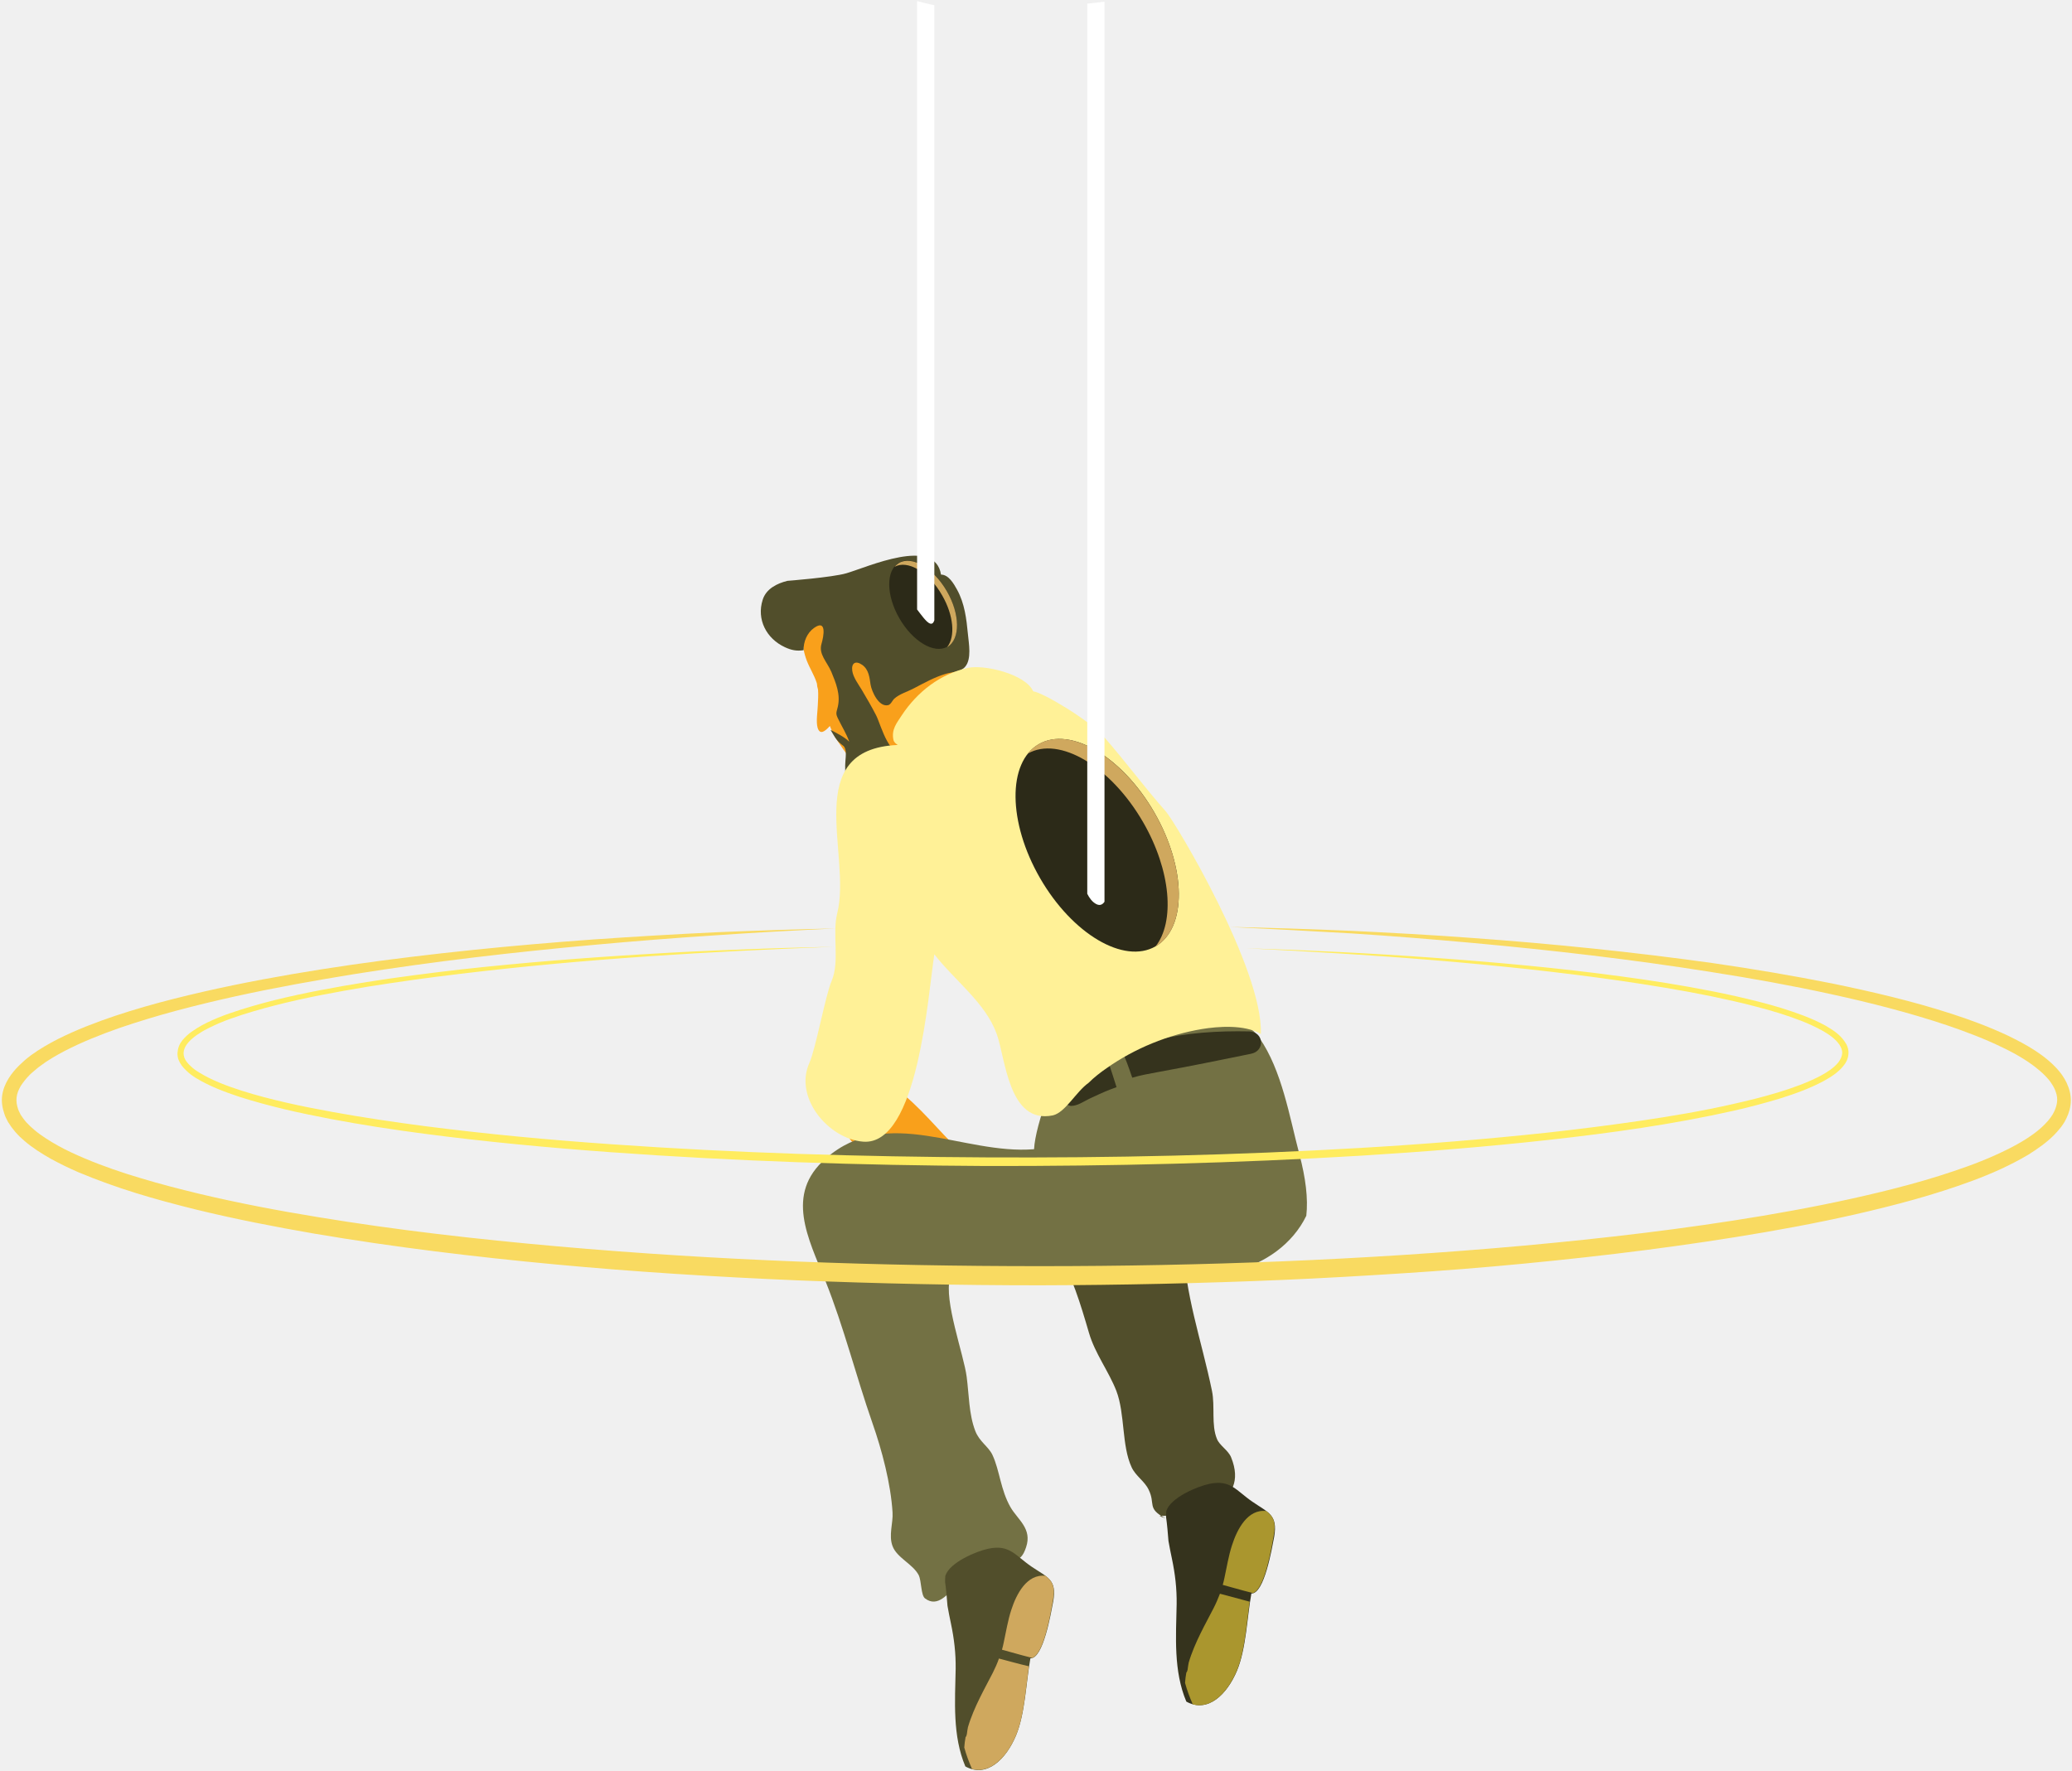
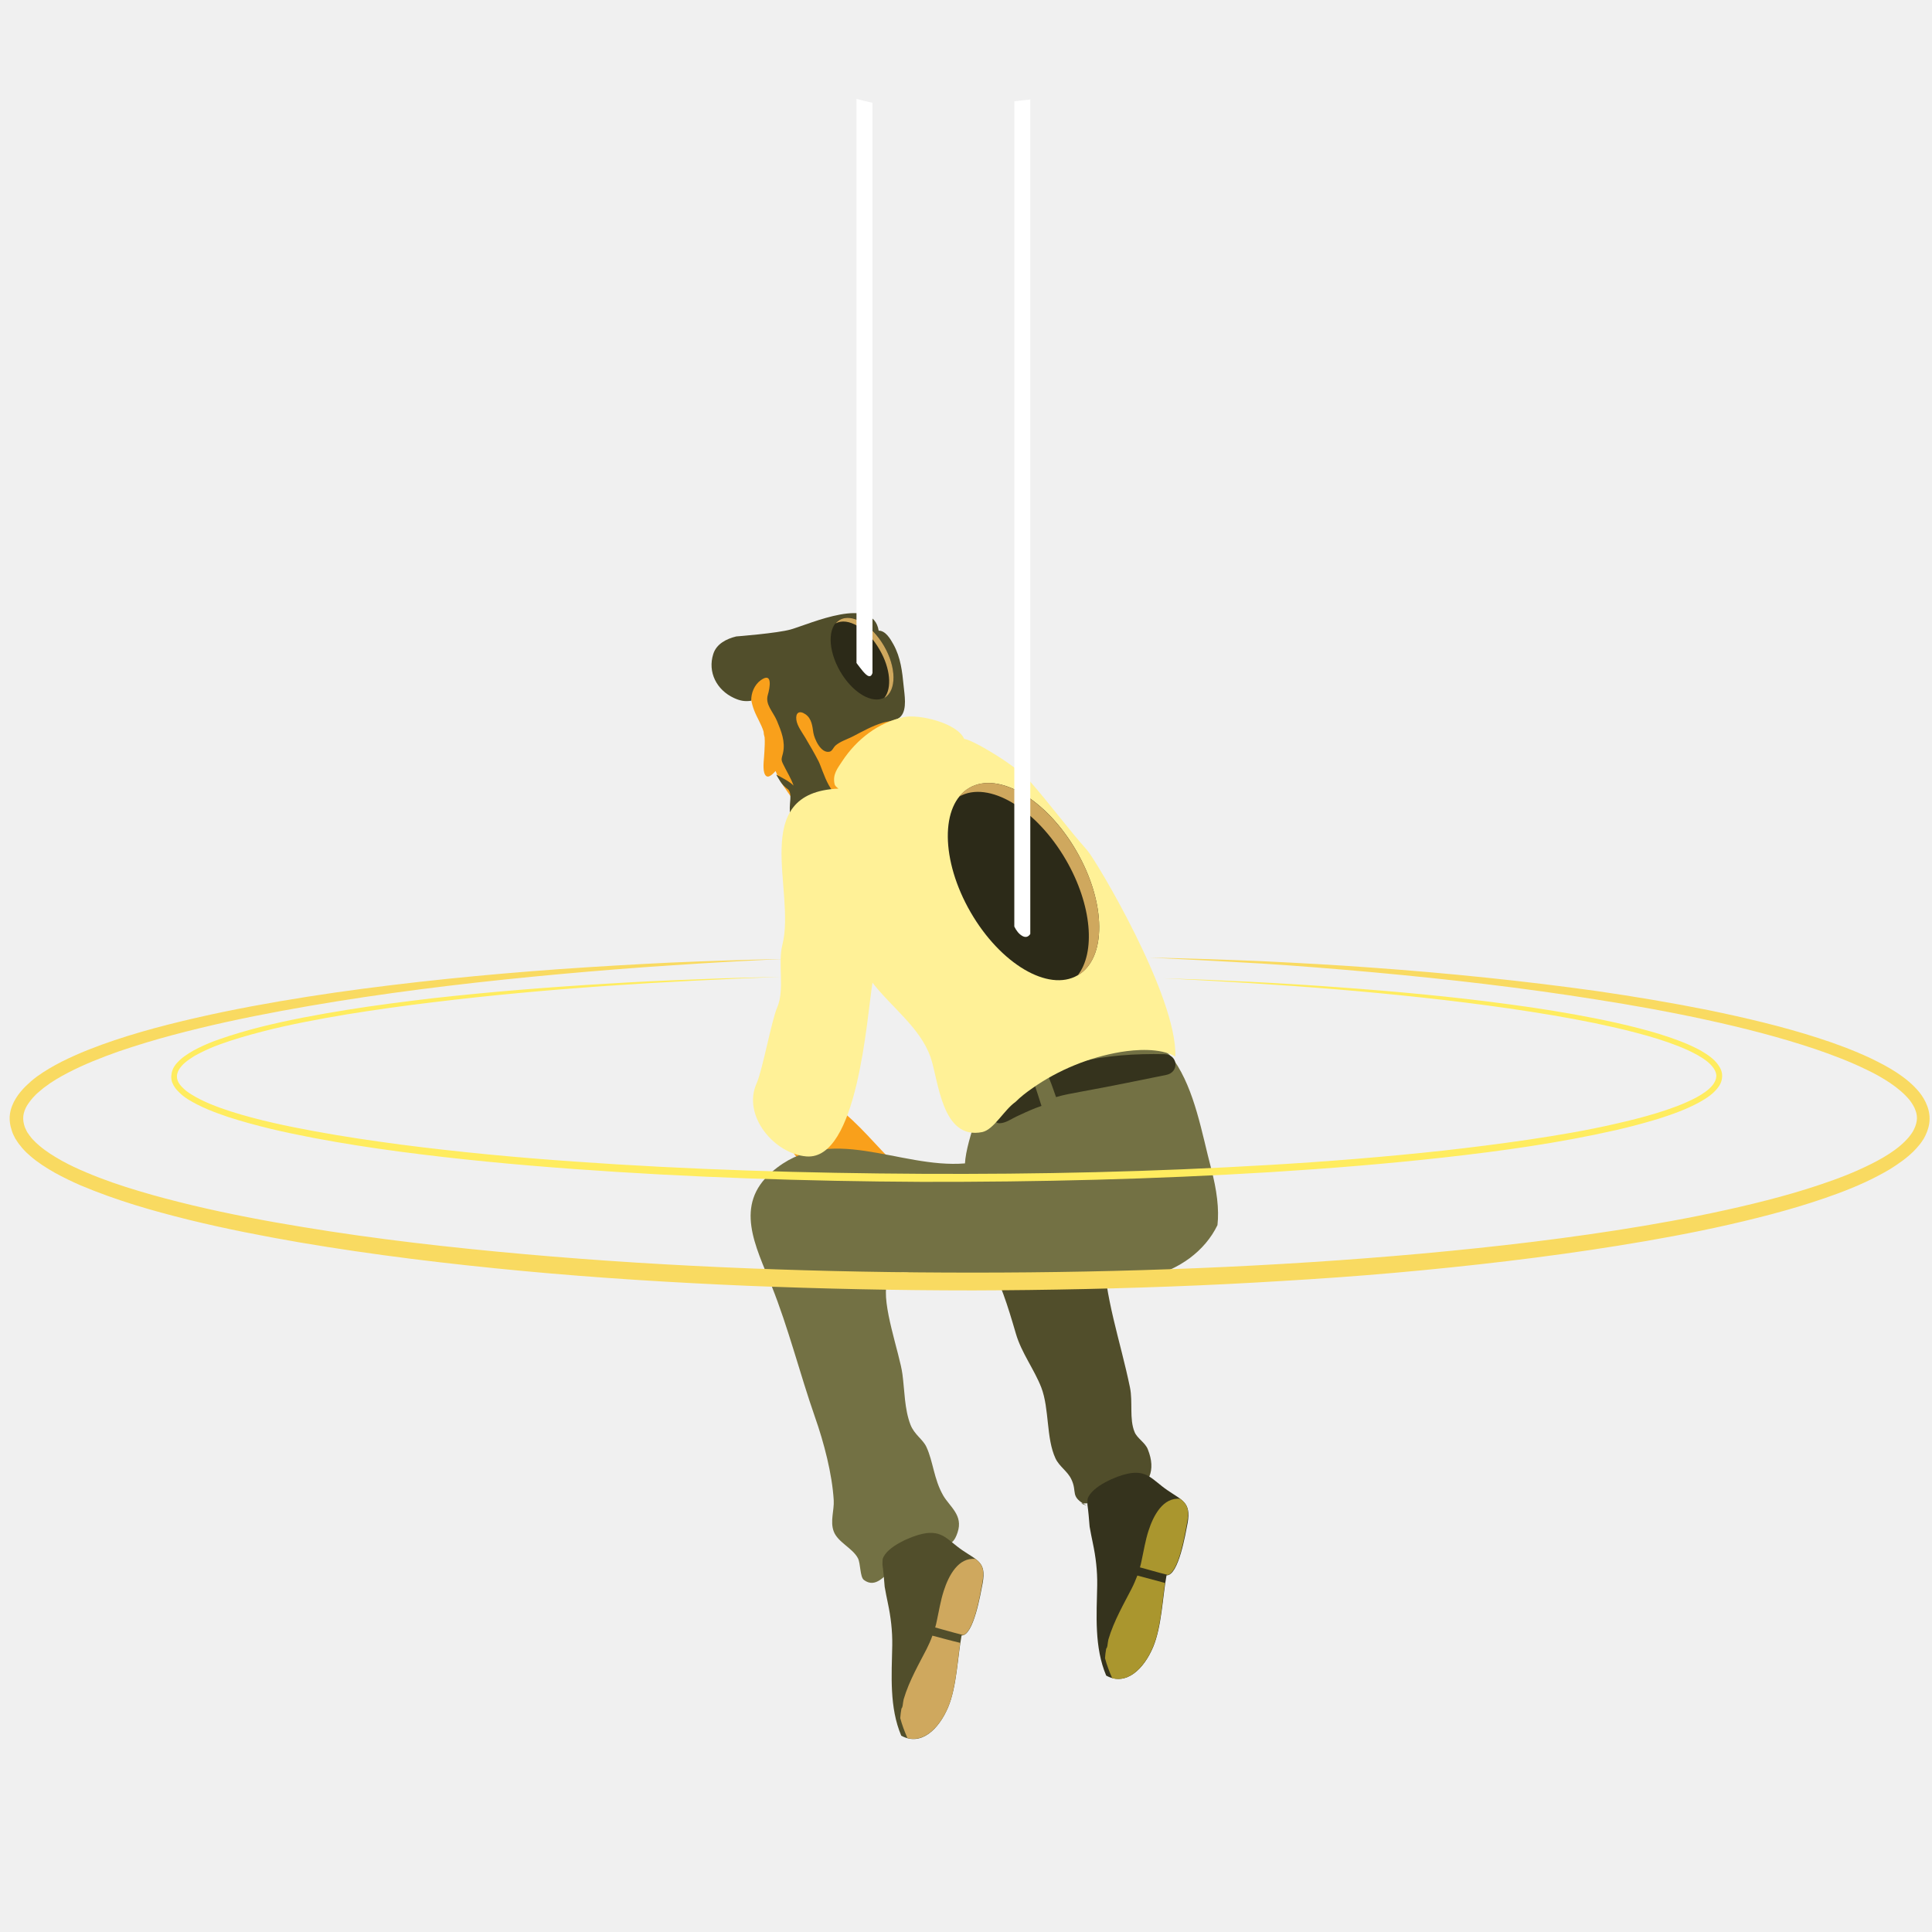
- <svg xmlns="http://www.w3.org/2000/svg" width="962px" height="822px" viewBox="0 0 962 822" version="1.1">
+ <svg xmlns="http://www.w3.org/2000/svg" width="801px" height="801px" viewBox="0 0 801 801" version="1.1">
  <g id="Page-1" stroke="none" stroke-width="1" fill="none" fill-rule="evenodd">
-     <g id="Group-2" transform="translate(0.860598, 0.5)" fill-rule="nonzero">
-       <g id="Group" transform="translate(352.3712, 0)">
-         <g transform="translate(0, 257.5221)" id="Path">
-           <g transform="translate(0, -0)">
-             <path d="M111.268,73.978 C109.468,66.878 103.568,64.178 98.468,59.778 C94.768,56.578 91.568,53.478 92.668,48.578 C94.968,37.878 94.368,26.278 85.868,18.078 C76.468,9.078 62.268,4.878 49.568,7.878 C42.768,9.478 37.168,14.778 31.468,18.578 C27.868,20.978 21.568,24.478 20.668,28.778 C19.168,35.778 18.668,41.778 21.368,48.778 C22.668,52.178 24.868,55.578 25.968,59.078 C25.968,59.178 26.068,59.378 26.068,59.478 C26.068,60.178 26.268,61.178 26.568,62.178 C26.768,64.578 26.568,67.078 26.468,69.378 C26.368,72.378 25.568,77.078 26.368,79.878 C27.468,83.478 29.868,81.478 31.868,79.278 C31.968,79.178 31.968,79.178 32.068,79.078 C34.068,84.278 37.168,88.378 40.968,93.578 C43.168,96.678 46.068,100.578 50.268,100.878 C54.568,101.178 58.868,97.678 61.968,95.278 C64.968,92.878 67.868,90.178 72.168,90.878 C77.768,91.678 83.968,95.778 88.668,98.278 C88.368,98.078 88.668,98.178 88.368,98.078 C92.668,99.078 97.668,97.378 101.268,95.078 C106.568,91.478 112.868,80.378 111.268,73.978 Z" fill="#F9A01B" />
-             <path d="M96.168,36.478 C95.468,29.278 94.668,22.178 91.068,15.678 C89.568,12.978 87.168,8.778 83.668,8.778 C80.868,-9.022 49.668,5.278 39.668,8.178 C33.068,10.078 12.368,11.678 12.368,11.678 C7.468,12.878 2.468,15.378 0.868,20.478 C-2.032,29.578 2.568,38.478 11.168,42.478 C14.168,43.878 16.668,44.378 19.868,43.878 C19.768,39.978 21.468,35.878 24.668,33.578 C30.668,29.278 29.268,37.278 28.168,40.978 C26.768,45.778 30.768,49.278 32.768,53.978 C34.868,59.078 37.068,64.378 35.768,70.078 C35.068,73.078 34.568,73.178 36.068,76.078 C37.768,79.578 39.768,82.678 41.068,86.378 C38.768,84.078 35.168,82.378 32.368,80.878 C33.968,83.478 34.768,85.378 37.168,87.378 C38.468,88.478 38.668,88.278 39.168,89.678 C39.868,91.678 39.168,95.178 39.168,97.378 C39.168,100.978 39.168,104.878 40.868,108.178 C46.168,118.478 60.168,111.678 64.068,103.978 C66.068,100.178 68.668,95.478 68.568,91.178 C59.968,95.978 55.868,78.678 53.568,74.178 C51.468,70.078 49.168,66.178 46.868,62.278 C45.368,59.778 42.868,56.478 42.468,53.478 C41.968,49.978 43.868,48.478 47.068,50.678 C50.168,52.878 50.468,56.578 50.968,59.878 C51.468,62.978 54.768,70.478 59.168,69.378 C60.368,69.078 61.068,67.278 61.868,66.478 C64.368,64.178 68.068,63.178 71.068,61.578 C75.868,59.078 80.468,56.478 85.768,54.878 C88.668,53.978 92.768,54.078 94.868,51.578 C97.968,47.978 96.568,40.778 96.168,36.478 Z" fill="#514E2B" />
-           </g>
-           <path d="M137.368,322.078 C144.668,334.878 148.268,346.878 152.368,360.878 C155.168,370.478 161.468,378.578 165.068,387.778 C169.168,398.478 167.468,413.178 172.168,423.278 C174.068,427.378 178.168,429.678 180.068,433.678 C183.368,440.378 179.068,442.278 187.868,446.978 C186.968,446.678 185.968,446.278 185.068,445.878 C201.568,445.878 227.268,440.678 218.368,418.678 C217.068,415.378 212.968,413.178 211.768,410.078 C209.068,403.578 210.968,395.078 209.468,387.778 C204.568,363.978 196.768,342.978 196.068,318.178 C183.568,314.878 160.368,307.578 147.568,311.678 C145.268,312.378 141.968,314.978 140.468,316.478 C137.468,319.178 135.168,321.778 137.368,322.078 Z" fill="#514E2B" />
-           <path d="M53.568,242.178 C65.368,246.878 76.468,259.878 85.068,268.978 C89.968,274.178 95.368,279.278 99.868,284.878 C102.768,288.478 109.468,294.778 110.768,299.078 C112.268,303.878 105.168,306.578 101.068,308.478 C94.168,311.578 90.568,304.078 84.868,300.478 C76.168,294.978 67.268,289.978 58.768,284.178 C51.568,279.278 42.968,275.678 39.268,267.178 C36.068,259.978 41.668,233.778 53.568,242.178 Z" fill="#F9A01B" />
-           <path d="M107.568,417.578 C105.768,413.678 101.468,411.378 99.568,406.378 C96.568,398.578 96.668,389.378 95.568,381.178 C94.268,371.078 84.868,345.578 87.868,335.578 C90.868,325.178 107.068,332.978 116.268,333.578 C130.768,334.478 147.868,335.978 165.068,336.978 C182.768,332.778 201.568,336.178 219.368,332.178 C233.868,328.878 246.968,319.578 253.268,306.478 C254.168,298.478 252.968,288.978 250.068,277.978 C245.468,260.578 241.968,238.978 231.468,223.878 C220.568,208.278 192.468,214.378 176.168,218.978 C163.268,222.578 151.268,226.278 141.068,234.978 C137.568,237.978 127.468,263.778 126.868,275.578 C93.768,278.278 58.868,254.778 30.168,279.878 C11.068,296.478 22.068,316.978 29.968,336.678 C38.568,358.178 44.168,380.778 51.768,402.578 C56.268,415.378 60.368,430.978 61.168,444.278 C61.468,449.178 59.268,454.878 61.168,459.878 C63.168,465.278 70.568,468.178 73.268,473.278 C74.668,475.978 74.268,482.678 76.268,484.178 C82.268,488.678 86.868,481.578 90.568,478.878 C96.468,474.678 101.768,469.578 109.168,467.478 C116.668,465.378 120.368,468.978 123.168,460.378 C126.068,451.778 119.368,447.678 115.968,441.878 C111.268,433.678 110.968,424.878 107.568,417.578 Z" fill="#737144" />
-           <path d="M161.068,234.178 C153.768,236.778 146.568,239.878 139.668,243.578 C136.668,245.178 136.068,249.478 137.768,252.178 C138.968,253.978 140.668,254.878 142.568,254.978 C142.968,255.278 143.568,255.478 144.168,255.478 C147.268,255.378 149.768,253.478 152.468,252.178 C155.668,250.678 158.868,249.178 162.168,247.878 C163.168,247.478 164.168,247.178 165.168,246.778 C163.868,242.578 162.468,238.378 161.068,234.178 Z" fill="#35331D" />
-           <path d="M226.768,220.878 C212.068,220.578 197.568,221.478 183.168,224.978 C177.868,226.278 172.668,227.878 167.568,229.778 C169.368,233.478 170.768,237.478 172.068,241.278 C172.168,241.678 172.368,241.978 172.468,242.378 C176.468,241.178 180.568,240.478 184.868,239.678 C199.168,237.078 213.368,234.178 227.568,231.278 C234.268,229.978 233.568,221.078 226.768,220.878 Z" fill="#35331D" />
-           <path d="M152.168,244.778 C154.768,242.178 157.768,239.878 160.668,237.878 C173.568,228.778 189.268,222.378 204.868,219.778 C212.268,218.578 224.468,217.578 232.168,222.078 C233.268,191.978 192.368,123.578 188.068,118.778 C178.068,107.478 169.268,95.478 159.268,84.078 C152.268,76.178 130.868,63.478 126.468,62.978 C122.868,54.878 103.568,50.478 96.268,52.078 C83.468,54.778 72.668,63.178 65.468,74.078 C63.068,77.778 60.568,80.678 61.568,85.478 C61.868,86.778 62.768,87.278 63.568,87.878 C18.168,89.878 42.368,138.978 35.468,166.078 C33.068,175.678 36.768,188.378 32.868,197.478 C30.068,203.878 25.468,229.078 22.568,235.478 C15.268,251.578 31.368,270.778 47.468,272.078 C73.068,274.178 77.668,203.278 80.568,185.078 C90.068,197.378 104.368,207.578 109.568,222.178 C113.668,233.678 115.068,264.078 135.568,259.878 C141.368,258.578 146.368,248.878 152.168,244.778 Z" fill="#FFF197" />
-           <g transform="translate(85.56818, 460.6065)">
-             <path d="M40.1,8.771 C32.6,3.671 30,-1.629 20.1,0.471 C14.7,1.571 2.1,6.771 0.1,13.071 C0.1,13.071 0.1,13.071 0.1,13.171 C0,14.071 0,15.071 0,15.971 C0.5,19.471 0.8,23.171 1.1,26.971 C1.6,29.671 2.1,32.471 2.7,35.171 C4.2,42.271 5,49.071 4.9,56.271 C4.6,71.371 3.4,87.371 9.4,101.571 C19.4,107.071 28.3,98.171 32.9,87.271 C37.2,76.971 37.6,62.271 39.6,51.371 C45.6,51.571 49.1,30.571 50.2,24.971 C52,14.671 47.6,13.871 40.1,8.771 Z" fill="#514E2B" />
-             <path d="M46.6,13.071 C38,12.071 33.1,21.471 30.7,28.971 C29.1,33.871 28.3,39.071 27.2,44.071 C27,45.171 26.7,46.271 26.4,47.371 C30.6,48.471 34.8,49.771 38.9,50.771 C39.4,50.871 39.9,51.071 40.4,51.171 C45.9,49.371 49,30.271 50,24.871 C51.3,18.171 49.8,15.571 46.6,13.071 Z" fill="#CFA85E" />
-             <path d="M25,51.471 C24.2,53.771 23.2,55.971 22.1,58.171 C18.8,64.671 13.3,74.071 10.6,83.371 C10.4,84.471 10.2,85.571 10.1,86.571 C10,87.171 9.8,87.671 9.5,87.971 C9.2,89.571 9,91.271 8.9,92.771 C9.8,96.171 11.1,99.571 12.5,102.771 C21.2,105.071 28.8,96.971 32.9,87.171 C36.7,78.071 37.4,65.471 38.9,55.071 C34.2,53.971 29.6,52.671 25,51.471 Z" fill="#CFA85E" />
-           </g>
-           <g transform="translate(188.1682, 430.5065)">
-             <path d="M40.1,8.771 C32.6,3.671 30,-1.629 20.1,0.471 C14.7,1.571 2.1,6.771 0.1,13.071 C0.1,13.071 0.1,13.071 0.1,13.171 C-1.13686838e-13,14.071 -1.13686838e-13,15.071 -1.13686838e-13,15.971 C0.5,19.471 0.8,23.171 1.1,26.971 C1.6,29.671 2.1,32.471 2.7,35.171 C4.2,42.271 5,49.071 4.9,56.271 C4.6,71.371 3.4,87.371 9.4,101.571 C19.4,107.071 28.3,98.171 32.9,87.271 C37.2,76.971 37.6,62.271 39.6,51.371 C45.6,51.571 49.1,30.571 50.2,24.971 C51.9,14.771 47.5,13.871 40.1,8.771 Z" fill="#35331D" />
-             <g transform="translate(8.8, 12.99792)" fill="#AA962E">
-               <path d="M37.7,0.074 C29.1,-0.926 24.2,8.474 21.8,15.974 C20.2,20.874 19.4,26.074 18.3,31.074 C18.1,32.174 17.8,33.274 17.5,34.374 C21.7,35.474 25.9,36.774 30,37.774 C30.5,37.874 31,38.074 31.5,38.174 C37,36.374 40.1,17.274 41.1,11.874 C42.4,5.274 41,2.574 37.7,0.074 Z" />
-               <path d="M13.2,45.274 C9.9,51.774 4.4,61.174 1.7,70.474 C1.5,71.574 1.3,72.674 1.2,73.674 C1.1,74.274 0.9,74.774 0.6,75.074 C0.3,76.674 0.1,78.374 1.13686838e-13,79.874 C0.9,83.274 2.2,86.674 3.6,89.874 C12.3,92.174 19.9,84.074 24,74.274 C27.8,65.174 28.5,52.574 30,42.174 C25.4,40.974 20.8,39.674 16.2,38.474 C15.3,40.774 14.4,42.974 13.2,45.274 Z" />
+     <g id="Group-2" transform="translate(0.662781, 0.838292)">
+       <rect id="Rectangle" stroke="#979797" fill="#D8D8D8" opacity="0" x="0.5" y="0.5" width="799" height="799" />
+       <g id="6" transform="translate(3.337219, 40.16171)" fill-rule="nonzero">
+         <g id="Group" transform="translate(291, 0)">
+           <g id="Path" transform="translate(0, 213.1975)">
+             <g id="Group">
+               <path d="M92.152,61.245 C90.662,55.367 85.775,53.132 81.551,49.489 C78.487,46.84 75.837,44.273 76.748,40.217 C78.653,31.358 78.156,21.755 71.116,14.966 C63.331,7.515 51.571,4.038 41.052,6.522 C35.421,7.847 30.783,12.234 26.062,15.38 C23.08,17.367 17.863,20.265 17.117,23.825 C15.875,29.62 15.461,34.587 17.697,40.382 C18.774,43.197 20.596,46.012 21.507,48.909 C21.507,48.992 21.59,49.158 21.59,49.241 C21.59,49.82 21.755,50.648 22.004,51.476 C22.169,53.463 22.004,55.533 21.921,57.437 C21.838,59.92 21.176,63.811 21.838,66.129 C22.749,69.11 24.737,67.454 26.393,65.633 C26.476,65.55 26.476,65.55 26.559,65.467 C28.215,69.772 30.783,73.166 33.93,77.471 C35.752,80.038 38.154,83.266 41.632,83.515 C45.193,83.763 48.755,80.866 51.322,78.879 C53.807,76.892 56.209,74.657 59.77,75.236 C64.408,75.898 69.543,79.293 73.435,81.362 C73.187,81.197 73.435,81.28 73.187,81.197 C76.748,82.025 80.889,80.617 83.87,78.713 C88.26,75.733 93.478,66.543 92.152,61.245 Z" id="Path" fill="#F9A01B" />
+               <path d="M79.647,30.199 C79.067,24.239 78.404,18.361 75.423,12.979 C74.18,10.744 72.193,7.267 69.294,7.267 C66.975,-7.469 41.135,4.369 32.853,6.77 C27.387,8.343 10.243,9.668 10.243,9.668 C6.185,10.661 2.044,12.731 0.719,16.953 C-1.683,24.487 2.127,31.855 9.249,35.167 C11.734,36.326 13.805,36.74 16.455,36.326 C16.372,33.097 17.78,29.703 20.43,27.799 C25.399,24.239 24.24,30.862 23.329,33.925 C22.169,37.899 25.482,40.796 27.139,44.687 C28.878,48.909 30.7,53.297 29.623,58.016 C29.044,60.5 28.629,60.583 29.872,62.983 C31.28,65.881 32.936,68.447 34.013,71.511 C32.108,69.606 29.126,68.199 26.807,66.957 C28.132,69.11 28.795,70.683 30.783,72.338 C31.859,73.249 32.025,73.084 32.439,74.243 C33.019,75.898 32.439,78.796 32.439,80.617 C32.439,83.598 32.439,86.826 33.847,89.558 C38.237,98.086 49.831,92.456 53.061,86.081 C54.718,82.935 56.871,79.044 56.788,75.484 C49.666,79.458 46.27,65.136 44.365,61.41 C42.626,58.016 40.721,54.787 38.816,51.559 C37.574,49.489 35.503,46.757 35.172,44.273 C34.758,41.376 36.332,40.134 38.982,41.955 C41.549,43.777 41.798,46.84 42.212,49.572 C42.626,52.138 45.359,58.347 49.003,57.437 C49.997,57.188 50.577,55.698 51.239,55.036 C53.31,53.132 56.374,52.304 58.859,50.979 C62.834,48.909 66.644,46.757 71.033,45.432 C73.435,44.687 76.831,44.77 78.57,42.7 C81.137,39.72 79.978,33.759 79.647,30.199 Z" id="Path" fill="#514E2B" />
+             </g>
+             <path d="M113.769,266.642 C119.814,277.239 122.796,287.173 126.192,298.764 C128.51,306.711 133.728,313.417 136.71,321.034 C140.105,329.892 138.697,342.062 142.59,350.423 C144.164,353.818 147.559,355.722 149.133,359.033 C151.866,364.58 148.305,366.153 155.593,370.044 C154.847,369.796 154.019,369.465 153.274,369.134 C166.939,369.134 188.224,364.829 180.853,346.615 C179.776,343.883 176.381,342.062 175.387,339.495 C173.151,334.114 174.724,327.077 173.482,321.034 C169.424,301.33 162.964,283.945 162.384,263.413 C152.031,260.681 132.817,254.638 122.216,258.032 C120.311,258.612 117.578,260.764 116.336,262.006 C113.851,264.241 111.946,266.394 113.769,266.642 Z" fill="#514E2B" />
+             <path d="M44.365,200.494 C54.138,204.385 63.331,215.148 70.454,222.682 C74.512,226.987 78.984,231.209 82.711,235.845 C85.113,238.825 90.662,244.041 91.738,247.601 C92.981,251.575 87.1,253.81 83.705,255.383 C77.99,257.949 75.009,251.74 70.288,248.76 C63.083,244.206 55.712,240.067 48.672,235.265 C42.709,231.209 35.586,228.228 32.522,221.191 C29.872,215.231 34.51,193.54 44.365,200.494 Z" fill="#F9A01B" />
+             <path d="M89.088,345.705 C87.597,342.476 84.036,340.572 82.462,336.432 C79.978,329.975 80.061,322.358 79.15,315.57 C78.073,307.208 70.288,286.097 72.773,277.818 C75.257,269.208 88.674,275.666 96.293,276.163 C108.302,276.908 122.465,278.15 136.71,278.977 C151.369,275.5 166.939,278.315 181.681,275.004 C193.69,272.272 204.539,264.572 209.757,253.727 C210.502,247.104 209.509,239.239 207.107,230.132 C203.297,215.727 200.398,197.845 191.702,185.344 C182.675,172.429 159.402,177.479 145.903,181.288 C135.219,184.268 125.281,187.331 116.833,194.534 C113.934,197.017 105.569,218.377 105.072,228.146 C77.659,230.381 48.755,210.926 24.985,231.705 C9.167,245.448 18.277,262.42 24.82,278.729 C31.942,296.528 36.58,315.239 42.874,333.286 C46.601,343.883 49.997,356.798 50.66,367.809 C50.908,371.866 49.086,376.585 50.66,380.724 C52.316,385.194 58.445,387.595 60.681,391.818 C61.84,394.053 61.509,399.6 63.165,400.841 C68.135,404.567 71.944,398.689 75.009,396.454 C79.895,392.977 84.285,388.754 90.413,387.016 C96.625,385.277 99.689,388.258 102.008,381.138 C104.41,374.018 98.861,370.624 96.045,365.822 C92.152,359.033 91.904,351.748 89.088,345.705 Z" fill="#737144" />
+             <path d="M133.397,193.871 C127.351,196.024 121.388,198.59 115.673,201.653 C113.189,202.978 112.692,206.538 114.1,208.773 C115.094,210.263 116.502,211.008 118.075,211.091 C118.406,211.34 118.903,211.505 119.4,211.505 C121.968,211.422 124.038,209.849 126.274,208.773 C128.925,207.531 131.575,206.29 134.308,205.213 C135.136,204.882 135.964,204.634 136.793,204.303 C135.716,200.826 134.556,197.348 133.397,193.871 Z" fill="#35331D" />
+             <path d="M187.81,182.861 C175.635,182.612 163.626,183.357 151.7,186.255 C147.311,187.331 143.004,188.656 138.78,190.229 C140.271,193.292 141.43,196.603 142.507,199.749 C142.59,200.08 142.756,200.329 142.838,200.66 C146.151,199.666 149.547,199.087 153.108,198.425 C164.951,196.272 176.712,193.871 188.472,191.47 C194.021,190.394 193.441,183.026 187.81,182.861 Z" fill="#35331D" />
+             <path d="M126.026,202.647 C128.179,200.494 130.664,198.59 133.066,196.934 C143.749,189.401 156.752,184.102 169.672,181.95 C175.801,180.956 185.905,180.129 192.282,183.854 C193.193,158.935 159.32,102.308 155.758,98.334 C147.476,88.979 140.188,79.044 131.906,69.606 C126.109,63.066 108.385,52.552 104.741,52.138 C101.76,45.432 85.775,41.79 79.729,43.114 C69.128,45.35 60.184,52.304 54.221,61.328 C52.233,64.391 50.163,66.792 50.991,70.766 C51.239,71.842 51.985,72.256 52.647,72.752 C15.047,74.408 35.089,115.057 29.375,137.493 C27.387,145.44 30.451,155.954 27.221,163.488 C24.903,168.787 21.093,189.649 18.691,194.948 C12.645,208.276 25.979,224.172 39.313,225.248 C60.515,226.987 64.325,168.29 66.727,153.222 C74.595,163.405 86.438,171.85 90.745,183.937 C94.14,193.457 95.3,218.625 112.278,215.148 C117.081,214.072 121.222,206.041 126.026,202.647 Z" fill="#FFF197" />
+             <g id="Group" transform="translate(70.86768, 381.3271)">
+               <path d="M33.211,7.262 C26.999,3.04 24.846,-1.348 16.647,0.39 C12.175,1.301 1.739,5.606 0.083,10.822 C0.083,10.822 0.083,10.822 0.083,10.904 C0,11.649 0,12.477 0,13.222 C0.414,16.12 0.663,19.183 0.911,22.329 C1.325,24.564 1.739,26.882 2.236,29.118 C3.478,34.996 4.141,40.625 4.058,46.586 C3.81,59.087 2.816,72.333 7.785,84.089 C16.067,88.642 23.438,81.274 27.248,72.25 C30.809,63.723 31.14,51.553 32.797,42.529 C37.766,42.695 40.665,25.31 41.576,20.673 C43.066,12.146 39.422,11.484 33.211,7.262 Z" id="Path" fill="#514E2B" />
+               <path d="M38.594,10.822 C31.472,9.994 27.413,17.776 25.426,23.985 C24.101,28.042 23.438,32.346 22.527,36.486 C22.361,37.397 22.113,38.307 21.865,39.218 C25.343,40.129 28.821,41.205 32.217,42.033 C32.631,42.115 33.045,42.281 33.459,42.364 C38.014,40.874 40.582,25.061 41.41,20.591 C42.487,15.044 41.244,12.891 38.594,10.822 Z" id="Path" fill="#CFA85E" />
+               <path d="M20.705,42.612 C20.042,44.516 19.214,46.338 18.303,48.159 C15.57,53.54 11.015,61.322 8.779,69.022 C8.613,69.932 8.448,70.843 8.365,71.671 C8.282,72.168 8.116,72.581 7.868,72.83 C7.619,74.154 7.454,75.562 7.371,76.804 C8.116,79.618 9.193,82.433 10.353,85.082 C17.558,86.987 23.852,80.281 27.248,72.168 C30.395,64.634 30.975,54.203 32.217,45.593 C28.324,44.682 24.515,43.606 20.705,42.612 Z" id="Path" fill="#CFA85E" />
+             </g>
+             <g id="Group" transform="translate(155.8411, 356.4079)">
+               <path d="M33.211,7.262 C26.999,3.04 24.846,-1.348 16.647,0.39 C12.175,1.301 1.739,5.606 0.083,10.822 C0.083,10.822 0.083,10.822 0.083,10.904 C0,11.649 0,12.477 0,13.222 C0.414,16.12 0.663,19.183 0.911,22.329 C1.325,24.564 1.739,26.882 2.236,29.118 C3.478,34.996 4.141,40.625 4.058,46.586 C3.81,59.087 2.816,72.333 7.785,84.089 C16.067,88.642 23.438,81.274 27.248,72.25 C30.809,63.723 31.14,51.553 32.797,42.529 C37.766,42.695 40.665,25.31 41.576,20.673 C42.984,12.229 39.34,11.484 33.211,7.262 Z" id="Path" fill="#35331D" />
+               <g transform="translate(7.288172, 10.76072)" fill="#AA962E" id="Path">
+                 <path d="M31.223,0.061 C24.101,-0.767 20.042,7.015 18.055,13.224 C16.73,17.281 16.067,21.586 15.156,25.725 C14.99,26.636 14.742,27.547 14.494,28.457 C17.972,29.368 21.45,30.444 24.846,31.272 C25.26,31.355 25.674,31.52 26.088,31.603 C30.643,30.113 33.211,14.3 34.039,9.83 C35.116,4.366 33.956,2.131 31.223,0.061 Z" />
+                 <path d="M10.932,37.481 C8.199,42.862 3.644,50.644 1.408,58.344 C1.242,59.254 1.077,60.165 0.994,60.993 C0.911,61.49 0.745,61.904 0.497,62.152 C0.248,63.477 0.083,64.884 0,66.126 C0.745,68.941 1.822,71.755 2.982,74.405 C10.187,76.309 16.481,69.603 19.877,61.49 C23.024,53.956 23.604,43.525 24.846,34.915 C21.036,33.921 17.227,32.845 13.417,31.851 C12.671,33.756 11.926,35.577 10.932,37.481 Z" />
+               </g>
            </g>
          </g>
+           <ellipse id="Oval" fill="#2C2A18" transform="translate(129.3411, 324.5092) rotate(-30.00073) translate(-129.3411, -324.5092) " cx="129.341" cy="324.509" rx="25.34" ry="44.874" />
+           <path d="M151.286,311.863 C138.863,290.42 118.986,278.665 106.894,285.619 C105.238,286.529 103.83,287.771 102.671,289.261 C114.762,282.39 134.556,294.146 146.979,315.588 C157.746,334.215 159.32,354.002 151.7,363.522 C151.7,363.522 151.783,363.522 151.783,363.439 C163.875,356.402 163.709,333.305 151.286,311.863 Z" id="Path" fill="#CFA85E" />
+           <ellipse id="Oval" fill="#2C2A18" transform="translate(62.40926, 232.0492) rotate(-30.00073) translate(-62.40926, -232.0492) " cx="62.409" cy="232.049" rx="10.517" ry="18.629" />
+           <path d="M71.53,226.839 C66.395,217.981 58.196,213.096 53.144,215.994 C52.482,216.408 51.902,216.905 51.405,217.484 C56.457,214.669 64.656,219.471 69.708,228.412 C74.18,236.111 74.843,244.307 71.696,248.281 C71.696,248.281 71.696,248.281 71.779,248.281 C76.748,245.218 76.665,235.698 71.53,226.839 Z" id="Path" fill="#CFA85E" />
+           <path d="M125.529,0.993 L125.529,343.156 C126.357,344.812 127.434,346.302 129.007,347.13 C130.498,347.875 131.492,347.213 132.155,346.22 L132.155,0.248 C130.001,0.497 127.765,0.745 125.529,0.993 Z" id="Path" fill="#FFFFFF" />
+           <path d="M60.101,0 L60.101,233.876 C60.929,234.952 61.757,236.111 62.668,237.188 C63.331,237.933 64.325,239.175 65.319,239.34 C66.147,239.423 66.478,238.761 66.727,238.016 L66.727,1.573 C64.491,1.159 62.254,0.58 60.101,0 Z" id="Path" fill="#FFFFFF" />
        </g>
-         <ellipse id="Oval" fill="#2C2A18" transform="translate(156.1711, 391.976) rotate(-30.00073) translate(-156.1711, -391.976) " cx="156.171" cy="391.976" rx="30.599" ry="54.199" />
-         <path d="M182.668,376.7 C167.668,350.8 143.668,336.6 129.068,345 C127.068,346.1 125.368,347.6 123.968,349.4 C138.568,341.1 162.468,355.3 177.468,381.2 C190.468,403.7 192.368,427.6 183.168,439.1 C183.168,439.1 183.268,439.1 183.268,439 C197.868,430.5 197.668,402.6 182.668,376.7 Z" id="Path" fill="#CFA85E" />
-         <ellipse id="Oval" fill="#2C2A18" transform="translate(75.35518, 280.2931) rotate(-30.00073) translate(-75.35518, -280.2931) " cx="75.355" cy="280.293" rx="12.7" ry="22.5" />
-         <path d="M86.368,274 C80.168,263.3 70.268,257.4 64.168,260.9 C63.368,261.4 62.668,262 62.068,262.7 C68.168,259.3 78.068,265.1 84.168,275.9 C89.568,285.2 90.368,295.1 86.568,299.9 C86.568,299.9 86.568,299.9 86.668,299.9 C92.668,296.2 92.568,284.7 86.368,274 Z" id="Path" fill="#CFA85E" />
-         <path d="M151.568,1.2 L151.568,414.5 C152.568,416.5 153.868,418.3 155.768,419.3 C157.568,420.2 158.768,419.4 159.568,418.2 L159.568,0.3 C156.968,0.6 154.268,0.9 151.568,1.2 Z" id="Path" fill="#FFFFFF" />
-         <path d="M72.568,0 L72.568,282.5 C73.568,283.8 74.568,285.2 75.668,286.5 C76.468,287.4 77.668,288.9 78.868,289.1 C79.868,289.2 80.268,288.4 80.568,287.5 L80.568,1.9 C77.868,1.4 75.168,0.7 72.568,0 Z" id="Path" fill="#FFFFFF" />
+         <path d="M472.366,356 C487.862,356.332 503.441,356.829 518.936,357.493 C534.432,358.239 550.011,359.069 565.507,360.23 C596.499,362.469 627.49,365.62 658.316,369.933 C673.729,372.172 689.059,374.743 704.389,377.811 C719.637,380.963 734.884,384.529 749.8,389.339 C757.258,391.744 764.633,394.481 771.842,397.881 C775.405,399.623 778.968,401.447 782.366,403.686 C785.763,405.925 788.995,408.496 791.73,411.814 C793.056,413.472 794.299,415.463 795.044,417.619 C795.873,419.775 796.204,422.263 795.873,424.668 C795.542,427.073 794.63,429.23 793.553,431.137 C792.973,432.049 792.31,433.044 791.647,433.791 C790.984,434.62 790.238,435.45 789.492,436.196 C786.509,439.181 783.112,441.504 779.714,443.66 C776.234,445.733 772.671,447.558 769.107,449.216 C761.898,452.534 754.44,455.188 746.982,457.593 C739.524,459.998 731.984,462.071 724.36,463.978 C709.196,467.793 693.866,470.862 678.535,473.516 C647.792,478.823 616.883,482.638 585.892,485.624 C570.396,487.117 554.9,488.361 539.321,489.356 C523.826,490.351 508.247,491.263 492.668,491.927 C461.594,493.254 430.436,493.917 399.362,494 C368.204,494 337.13,493.337 306.055,492.093 C274.98,490.766 243.906,488.858 212.914,485.956 C181.922,483.053 150.931,479.321 120.188,474.096 C104.858,471.442 89.527,468.457 74.28,464.725 C66.657,462.817 59.116,460.827 51.658,458.505 C44.2,456.183 36.742,453.529 29.45,450.46 C25.804,448.885 22.241,447.143 18.76,445.236 C15.28,443.245 11.8,441.089 8.651,438.352 C7.905,437.606 7.076,437.025 6.33,436.196 L5.253,435.035 C4.922,434.62 4.59,434.206 4.259,433.791 C3.513,432.962 3.016,431.966 2.353,431.054 C1.856,430.059 1.276,429.064 0.944,427.903 C0.198,425.746 -0.216,423.258 0.116,420.936 C0.447,418.531 1.358,416.375 2.519,414.468 C3.679,412.56 5.087,410.901 6.579,409.409 C7.325,408.662 8.153,407.999 8.899,407.252 C9.728,406.589 10.474,405.925 11.302,405.345 C14.617,402.94 18.097,400.95 21.661,399.125 C28.787,395.559 36.162,392.739 43.537,390.251 C50.995,387.763 58.536,385.607 66.076,383.7 C73.617,381.792 81.241,380.05 88.864,378.475 C104.112,375.323 119.525,372.752 134.938,370.513 C165.764,366.118 196.755,363.049 227.747,360.81 C243.243,359.732 258.739,358.82 274.317,358.073 C289.813,357.41 305.392,356.912 320.888,356.581 C305.392,357.327 289.896,358.156 274.4,359.234 C258.904,360.23 243.409,361.474 227.996,362.883 C197.087,365.703 166.178,369.269 135.601,374.162 C120.271,376.65 105.023,379.387 89.942,382.704 C82.401,384.363 74.86,386.188 67.402,388.178 C59.944,390.168 52.569,392.407 45.277,394.895 C37.985,397.466 30.859,400.286 24.147,403.769 C20.832,405.511 17.517,407.418 14.617,409.657 C13.871,410.155 13.208,410.819 12.462,411.399 C11.8,411.98 11.054,412.56 10.474,413.224 C9.231,414.468 8.153,415.877 7.242,417.287 C6.413,418.697 5.833,420.19 5.668,421.683 C5.502,423.175 5.75,424.668 6.248,426.161 C6.496,426.907 6.91,427.571 7.242,428.317 C7.739,428.981 8.153,429.727 8.734,430.391 C8.982,430.722 9.231,431.054 9.562,431.386 L10.474,432.298 C11.054,432.962 11.8,433.459 12.462,434.123 C15.197,436.445 18.429,438.435 21.661,440.26 C24.975,442.084 28.373,443.66 31.936,445.153 C38.979,448.138 46.272,450.626 53.564,452.782 C60.939,455.022 68.397,456.929 75.937,458.754 C90.936,462.32 106.183,465.222 121.431,467.71 C152.008,472.769 182.834,476.252 213.66,478.989 C275.395,484.463 337.461,486.619 399.527,486.619 C461.594,486.619 523.66,484.297 585.395,478.74 C616.303,475.921 647.047,472.355 677.624,467.213 C692.871,464.642 708.036,461.656 723.034,458.007 C730.492,456.183 737.95,454.192 745.325,451.87 C752.617,449.548 759.909,447.06 766.87,443.909 C770.35,442.333 773.748,440.674 776.98,438.767 C780.211,436.859 783.277,434.703 785.763,432.215 C786.343,431.552 787.006,430.971 787.504,430.308 C788.084,429.644 788.498,428.981 788.995,428.234 C789.824,426.825 790.404,425.332 790.652,423.839 C790.901,422.346 790.735,420.853 790.155,419.361 C789.658,417.868 788.747,416.458 787.752,415.131 C785.598,412.477 782.697,410.072 779.631,407.999 C776.565,405.925 773.251,404.101 769.77,402.442 C762.975,399.125 755.766,396.388 748.474,393.9 C733.89,389.007 718.891,385.192 703.727,381.875 C688.562,378.558 673.315,375.821 657.985,373.416 C627.325,368.523 596.499,364.957 565.59,362.137 C550.094,360.727 534.681,359.483 519.185,358.488 C503.358,357.576 487.862,356.746 472.366,356 Z" id="Path" fill="#F9DA61" />
+         <path d="M478.164,364.584 C502.199,365.336 526.234,366.505 550.269,368.258 C574.304,370.011 598.256,372.182 622.125,375.439 C634.06,377.025 645.994,378.945 657.763,381.283 C663.647,382.452 669.532,383.788 675.416,385.291 C681.301,386.794 687.102,388.547 692.738,390.718 C695.556,391.803 698.374,393.056 701.109,394.558 C703.761,396.145 706.496,397.815 708.402,400.57 C709.397,401.906 710.143,403.659 709.977,405.496 C709.894,407.333 709.065,409.003 707.988,410.255 C705.916,412.843 703.181,414.513 700.529,416.016 C695.141,418.938 689.34,421.026 683.538,422.863 C677.737,424.616 671.852,426.202 665.968,427.538 C642.43,432.882 618.478,436.221 594.526,438.893 C570.574,441.565 546.539,443.485 522.504,444.988 C474.434,447.91 426.281,449.079 378.129,448.996 C329.976,448.745 281.823,447.159 233.753,443.652 C209.718,441.899 185.766,439.645 161.814,436.472 C149.879,434.886 137.945,433.049 126.093,430.794 C120.126,429.625 114.241,428.457 108.357,427.037 C102.472,425.618 96.588,424.031 90.869,422.195 C85.151,420.274 79.349,418.103 74.045,414.847 C72.719,414.012 71.475,413.094 70.315,411.925 C69.155,410.84 68.077,409.504 67.414,407.834 C67.249,407.416 67.166,406.999 67.083,406.498 C67,406.08 67,405.579 67,405.162 C67.083,404.244 67.249,403.325 67.58,402.49 C68.243,400.82 69.403,399.568 70.564,398.483 C71.724,397.397 73.05,396.479 74.376,395.644 C75.702,394.809 77.028,394.057 78.437,393.39 C81.172,392.054 83.99,390.885 86.891,389.883 C92.61,387.879 98.411,386.209 104.296,384.706 C116.064,381.784 127.916,379.613 139.768,377.693 C151.703,375.773 163.637,374.27 175.572,372.85 C199.524,370.178 223.559,368.258 247.511,366.839 C259.528,366.087 271.546,365.503 283.563,365.085 C295.581,364.584 307.598,364.25 319.616,364 C271.546,365.837 223.476,368.676 175.655,374.52 C163.72,375.939 151.785,377.609 139.934,379.53 C128.082,381.534 116.23,383.704 104.627,386.71 C98.826,388.213 93.024,389.883 87.471,391.887 C84.653,392.889 81.918,394.057 79.266,395.393 C77.94,396.061 76.614,396.729 75.454,397.564 C74.21,398.316 73.05,399.234 72.056,400.152 C71.061,401.154 70.149,402.24 69.735,403.409 C69.238,404.578 69.238,405.83 69.652,406.999 C70.067,408.168 70.978,409.253 71.973,410.172 C72.967,411.174 74.128,412.008 75.371,412.76 C80.344,415.849 85.979,417.936 91.615,419.773 C97.334,421.61 103.135,423.113 108.937,424.449 C114.738,425.785 120.623,426.954 126.59,428.039 C138.359,430.21 150.294,431.963 162.228,433.55 C186.097,436.639 210.05,438.893 234.002,440.563 C281.989,443.986 330.059,445.406 378.129,445.656 C426.198,445.907 474.351,444.821 522.338,441.982 C546.373,440.563 570.325,438.643 594.195,436.054 C606.129,434.719 618.064,433.216 629.916,431.462 C641.767,429.709 653.619,427.705 665.305,425.033 C671.189,423.697 676.991,422.278 682.71,420.525 C688.428,418.771 694.064,416.768 699.285,414.012 C701.855,412.593 704.341,411.007 706.082,408.836 C706.91,407.75 707.49,406.581 707.573,405.329 C707.656,404.077 707.159,402.908 706.413,401.822 C704.838,399.568 702.352,397.898 699.866,396.479 C697.296,395.059 694.561,393.807 691.826,392.722 C686.273,390.551 680.555,388.797 674.753,387.295 C668.952,385.708 663.067,384.456 657.266,383.203 C645.497,380.782 633.645,378.862 621.711,377.108 C597.924,373.685 573.972,371.18 550.02,369.177 C538.003,368.175 526.068,367.34 514.05,366.588 C502.199,365.837 490.181,365.169 478.164,364.584 Z" id="Path" fill="#FFEC5F" />
      </g>
-       <path d="M570.039,429.9 C588.739,430.3 607.539,430.9 626.239,431.7 C644.939,432.6 663.739,433.6 682.439,435 C719.839,437.7 757.239,441.5 794.439,446.7 C813.039,449.4 831.539,452.5 850.039,456.2 C868.439,460 886.839,464.3 904.839,470.1 C913.839,473 922.739,476.3 931.439,480.4 C935.739,482.5 940.039,484.7 944.139,487.4 C948.239,490.1 952.139,493.2 955.439,497.2 C957.039,499.2 958.539,501.6 959.439,504.2 C960.439,506.8 960.839,509.8 960.439,512.7 C960.039,515.6 958.939,518.2 957.639,520.5 C956.939,521.6 956.139,522.8 955.339,523.7 C954.539,524.7 953.639,525.7 952.739,526.6 C949.139,530.2 945.039,533 940.939,535.6 C936.739,538.1 932.439,540.3 928.139,542.3 C919.439,546.3 910.439,549.5 901.439,552.4 C892.439,555.3 883.339,557.8 874.139,560.1 C855.839,564.7 837.339,568.4 818.839,571.6 C781.739,578 744.439,582.6 707.039,586.2 C688.339,588 669.639,589.5 650.839,590.7 C632.139,591.9 613.339,593 594.539,593.8 C557.039,595.4 519.439,596.2 481.939,596.3 C444.339,596.3 406.839,595.5 369.339,594 C331.839,592.4 294.339,590.1 256.939,586.6 C219.539,583.1 182.139,578.6 145.039,572.3 C126.539,569.1 108.039,565.5 89.639,561 C80.439,558.7 71.339,556.3 62.339,553.5 C53.339,550.7 44.339,547.5 35.539,543.8 C31.139,541.9 26.839,539.8 22.639,537.5 C18.439,535.1 14.239,532.5 10.439,529.2 C9.539,528.3 8.539,527.6 7.639,526.6 L6.339,525.2 C5.939,524.7 5.539,524.2 5.139,523.7 C4.239,522.7 3.639,521.5 2.839,520.4 C2.239,519.2 1.539,518 1.139,516.6 C0.239,514 -0.261,511 0.139,508.2 C0.539,505.3 1.639,502.7 3.039,500.4 C4.439,498.1 6.139,496.1 7.939,494.3 C8.839,493.4 9.839,492.6 10.739,491.7 C11.739,490.9 12.639,490.1 13.639,489.4 C17.639,486.5 21.839,484.1 26.139,481.9 C34.739,477.6 43.639,474.2 52.539,471.2 C61.539,468.2 70.639,465.6 79.739,463.3 C88.839,461 98.039,458.9 107.239,457 C125.639,453.2 144.239,450.1 162.839,447.4 C200.039,442.1 237.439,438.4 274.839,435.7 C293.539,434.4 312.239,433.3 331.039,432.4 C349.739,431.6 368.539,431 387.239,430.6 C368.539,431.5 349.839,432.5 331.139,433.8 C312.439,435 293.739,436.5 275.139,438.2 C237.839,441.6 200.539,445.9 163.639,451.8 C145.139,454.8 126.739,458.1 108.539,462.1 C99.439,464.1 90.339,466.3 81.339,468.7 C72.339,471.1 63.439,473.8 54.639,476.8 C45.839,479.9 37.239,483.3 29.139,487.5 C25.139,489.6 21.139,491.9 17.639,494.6 C16.739,495.2 15.939,496 15.039,496.7 C14.239,497.4 13.339,498.1 12.639,498.9 C11.139,500.4 9.839,502.1 8.739,503.8 C7.739,505.5 7.039,507.3 6.839,509.1 C6.639,510.9 6.939,512.7 7.539,514.5 C7.839,515.4 8.339,516.2 8.739,517.1 C9.339,517.9 9.839,518.8 10.539,519.6 C10.839,520 11.139,520.4 11.539,520.8 L12.639,521.9 C13.339,522.7 14.239,523.3 15.039,524.1 C18.339,526.9 22.239,529.3 26.139,531.5 C30.139,533.7 34.239,535.6 38.539,537.4 C47.039,541 55.839,544 64.639,546.6 C73.539,549.3 82.539,551.6 91.639,553.8 C109.739,558.1 128.139,561.6 146.539,564.6 C183.439,570.7 220.639,574.9 257.839,578.2 C332.339,584.8 407.239,587.4 482.139,587.4 C557.039,587.4 631.939,584.6 706.439,577.9 C743.739,574.5 780.839,570.2 817.739,564 C836.139,560.9 854.439,557.3 872.539,552.9 C881.539,550.7 890.539,548.3 899.439,545.5 C908.239,542.7 917.039,539.7 925.439,535.9 C929.639,534 933.739,532 937.639,529.7 C941.539,527.4 945.239,524.8 948.239,521.8 C948.939,521 949.739,520.3 950.339,519.5 C951.039,518.7 951.539,517.9 952.139,517 C953.139,515.3 953.839,513.5 954.139,511.7 C954.439,509.9 954.239,508.1 953.539,506.3 C952.939,504.5 951.839,502.8 950.639,501.2 C948.039,498 944.539,495.1 940.839,492.6 C937.139,490.1 933.139,487.9 928.939,485.9 C920.739,481.9 912.039,478.6 903.239,475.6 C885.639,469.7 867.539,465.1 849.239,461.1 C830.939,457.1 812.539,453.8 794.039,450.9 C757.039,445 719.839,440.7 682.539,437.3 C663.839,435.6 645.239,434.1 626.539,432.9 C607.439,431.8 588.739,430.8 570.039,429.9 Z" id="Path" fill="#F9DA61" />
-       <path d="M577.639,439.8 C606.639,440.7 635.639,442.1 664.639,444.2 C693.639,446.3 722.539,448.9 751.339,452.8 C765.739,454.7 780.139,457 794.339,459.8 C801.439,461.2 808.539,462.8 815.639,464.6 C822.739,466.4 829.739,468.5 836.539,471.1 C839.939,472.4 843.339,473.9 846.639,475.7 C849.839,477.6 853.139,479.6 855.439,482.9 C856.639,484.5 857.539,486.6 857.339,488.8 C857.239,491 856.239,493 854.939,494.5 C852.439,497.6 849.139,499.6 845.939,501.4 C839.439,504.9 832.439,507.4 825.439,509.6 C818.439,511.7 811.339,513.6 804.239,515.2 C775.839,521.6 746.939,525.6 718.039,528.8 C689.139,532 660.139,534.3 631.139,536.1 C573.139,539.6 515.039,541 456.939,540.9 C398.839,540.6 340.739,538.7 282.739,534.5 C253.739,532.4 224.839,529.7 195.939,525.9 C181.539,524 167.139,521.8 152.839,519.1 C145.639,517.7 138.539,516.3 131.439,514.6 C124.339,512.9 117.239,511 110.339,508.8 C103.439,506.5 96.439,503.9 90.039,500 C88.439,499 86.939,497.9 85.539,496.5 C84.139,495.2 82.839,493.6 82.039,491.6 C81.839,491.1 81.739,490.6 81.639,490 C81.539,489.5 81.539,488.9 81.539,488.4 C81.639,487.3 81.839,486.2 82.239,485.2 C83.039,483.2 84.439,481.7 85.839,480.4 C87.239,479.1 88.839,478 90.439,477 C92.039,476 93.639,475.1 95.339,474.3 C98.639,472.7 102.039,471.3 105.539,470.1 C112.439,467.7 119.439,465.7 126.539,463.9 C140.739,460.4 155.039,457.8 169.339,455.5 C183.739,453.2 198.139,451.4 212.539,449.7 C241.439,446.5 270.439,444.2 299.339,442.5 C313.839,441.6 328.339,440.9 342.839,440.4 C357.339,439.8 371.839,439.4 386.339,439.1 C328.339,441.3 270.339,444.7 212.639,451.7 C198.239,453.4 183.839,455.4 169.539,457.7 C155.239,460.1 140.939,462.7 126.939,466.3 C119.939,468.1 112.939,470.1 106.239,472.5 C102.839,473.7 99.539,475.1 96.339,476.7 C94.739,477.5 93.139,478.3 91.739,479.3 C90.239,480.2 88.839,481.3 87.639,482.4 C86.439,483.6 85.339,484.9 84.839,486.3 C84.239,487.7 84.239,489.2 84.739,490.6 C85.239,492 86.339,493.3 87.539,494.4 C88.739,495.6 90.139,496.6 91.639,497.5 C97.639,501.2 104.439,503.7 111.239,505.9 C118.139,508.1 125.139,509.9 132.139,511.5 C139.139,513.1 146.239,514.5 153.439,515.8 C167.639,518.4 182.039,520.5 196.439,522.4 C225.239,526.1 254.139,528.8 283.039,530.8 C340.939,534.9 398.939,536.6 456.939,536.9 C514.939,537.2 573.039,535.9 630.939,532.5 C659.939,530.8 688.839,528.5 717.639,525.4 C732.039,523.8 746.439,522 760.739,519.9 C775.039,517.8 789.339,515.4 803.439,512.2 C810.539,510.6 817.539,508.9 824.439,506.8 C831.339,504.7 838.139,502.3 844.439,499 C847.539,497.3 850.539,495.4 852.639,492.8 C853.639,491.5 854.339,490.1 854.439,488.6 C854.539,487.1 853.939,485.7 853.039,484.4 C851.139,481.7 848.139,479.7 845.139,478 C842.039,476.3 838.739,474.8 835.439,473.5 C828.739,470.9 821.839,468.8 814.839,467 C807.839,465.1 800.739,463.6 793.739,462.1 C779.539,459.2 765.239,456.9 750.839,454.8 C722.139,450.7 693.239,447.7 664.339,445.3 C649.839,444.1 635.439,443.1 620.939,442.2 C606.639,441.3 592.139,440.5 577.639,439.8 Z" id="Path" fill="#FFEC5F" />
    </g>
  </g>
</svg>
